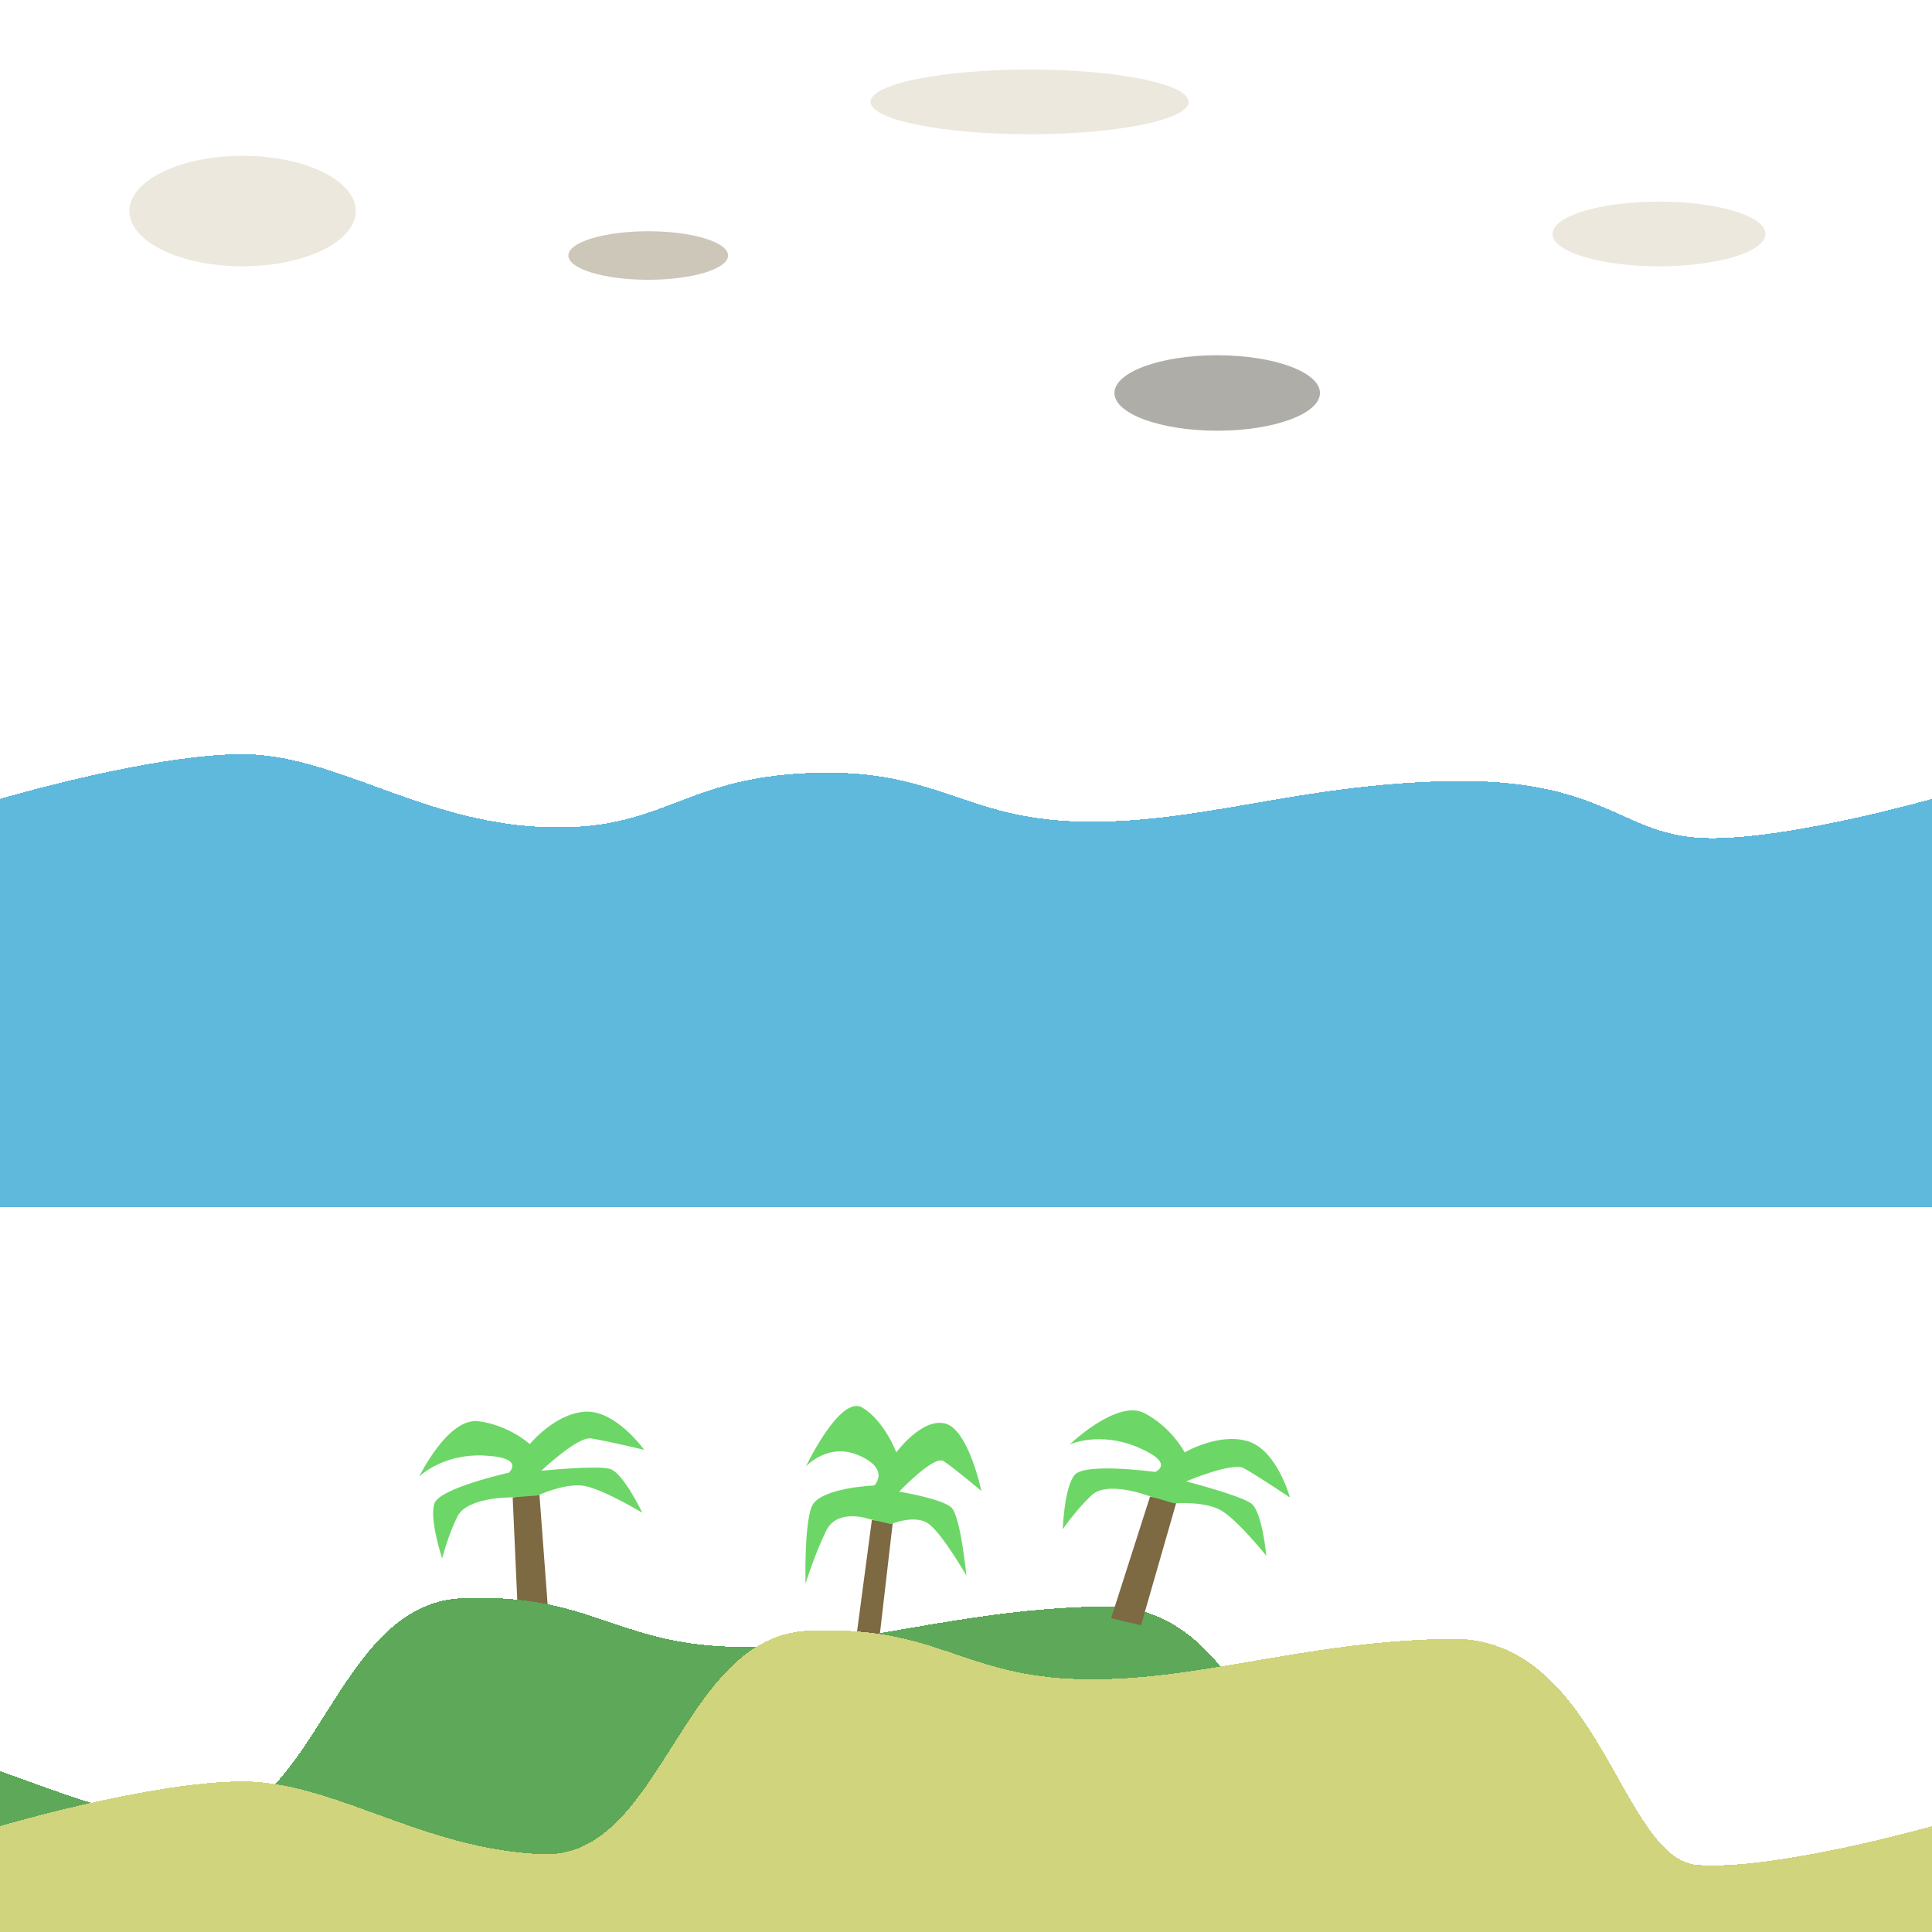
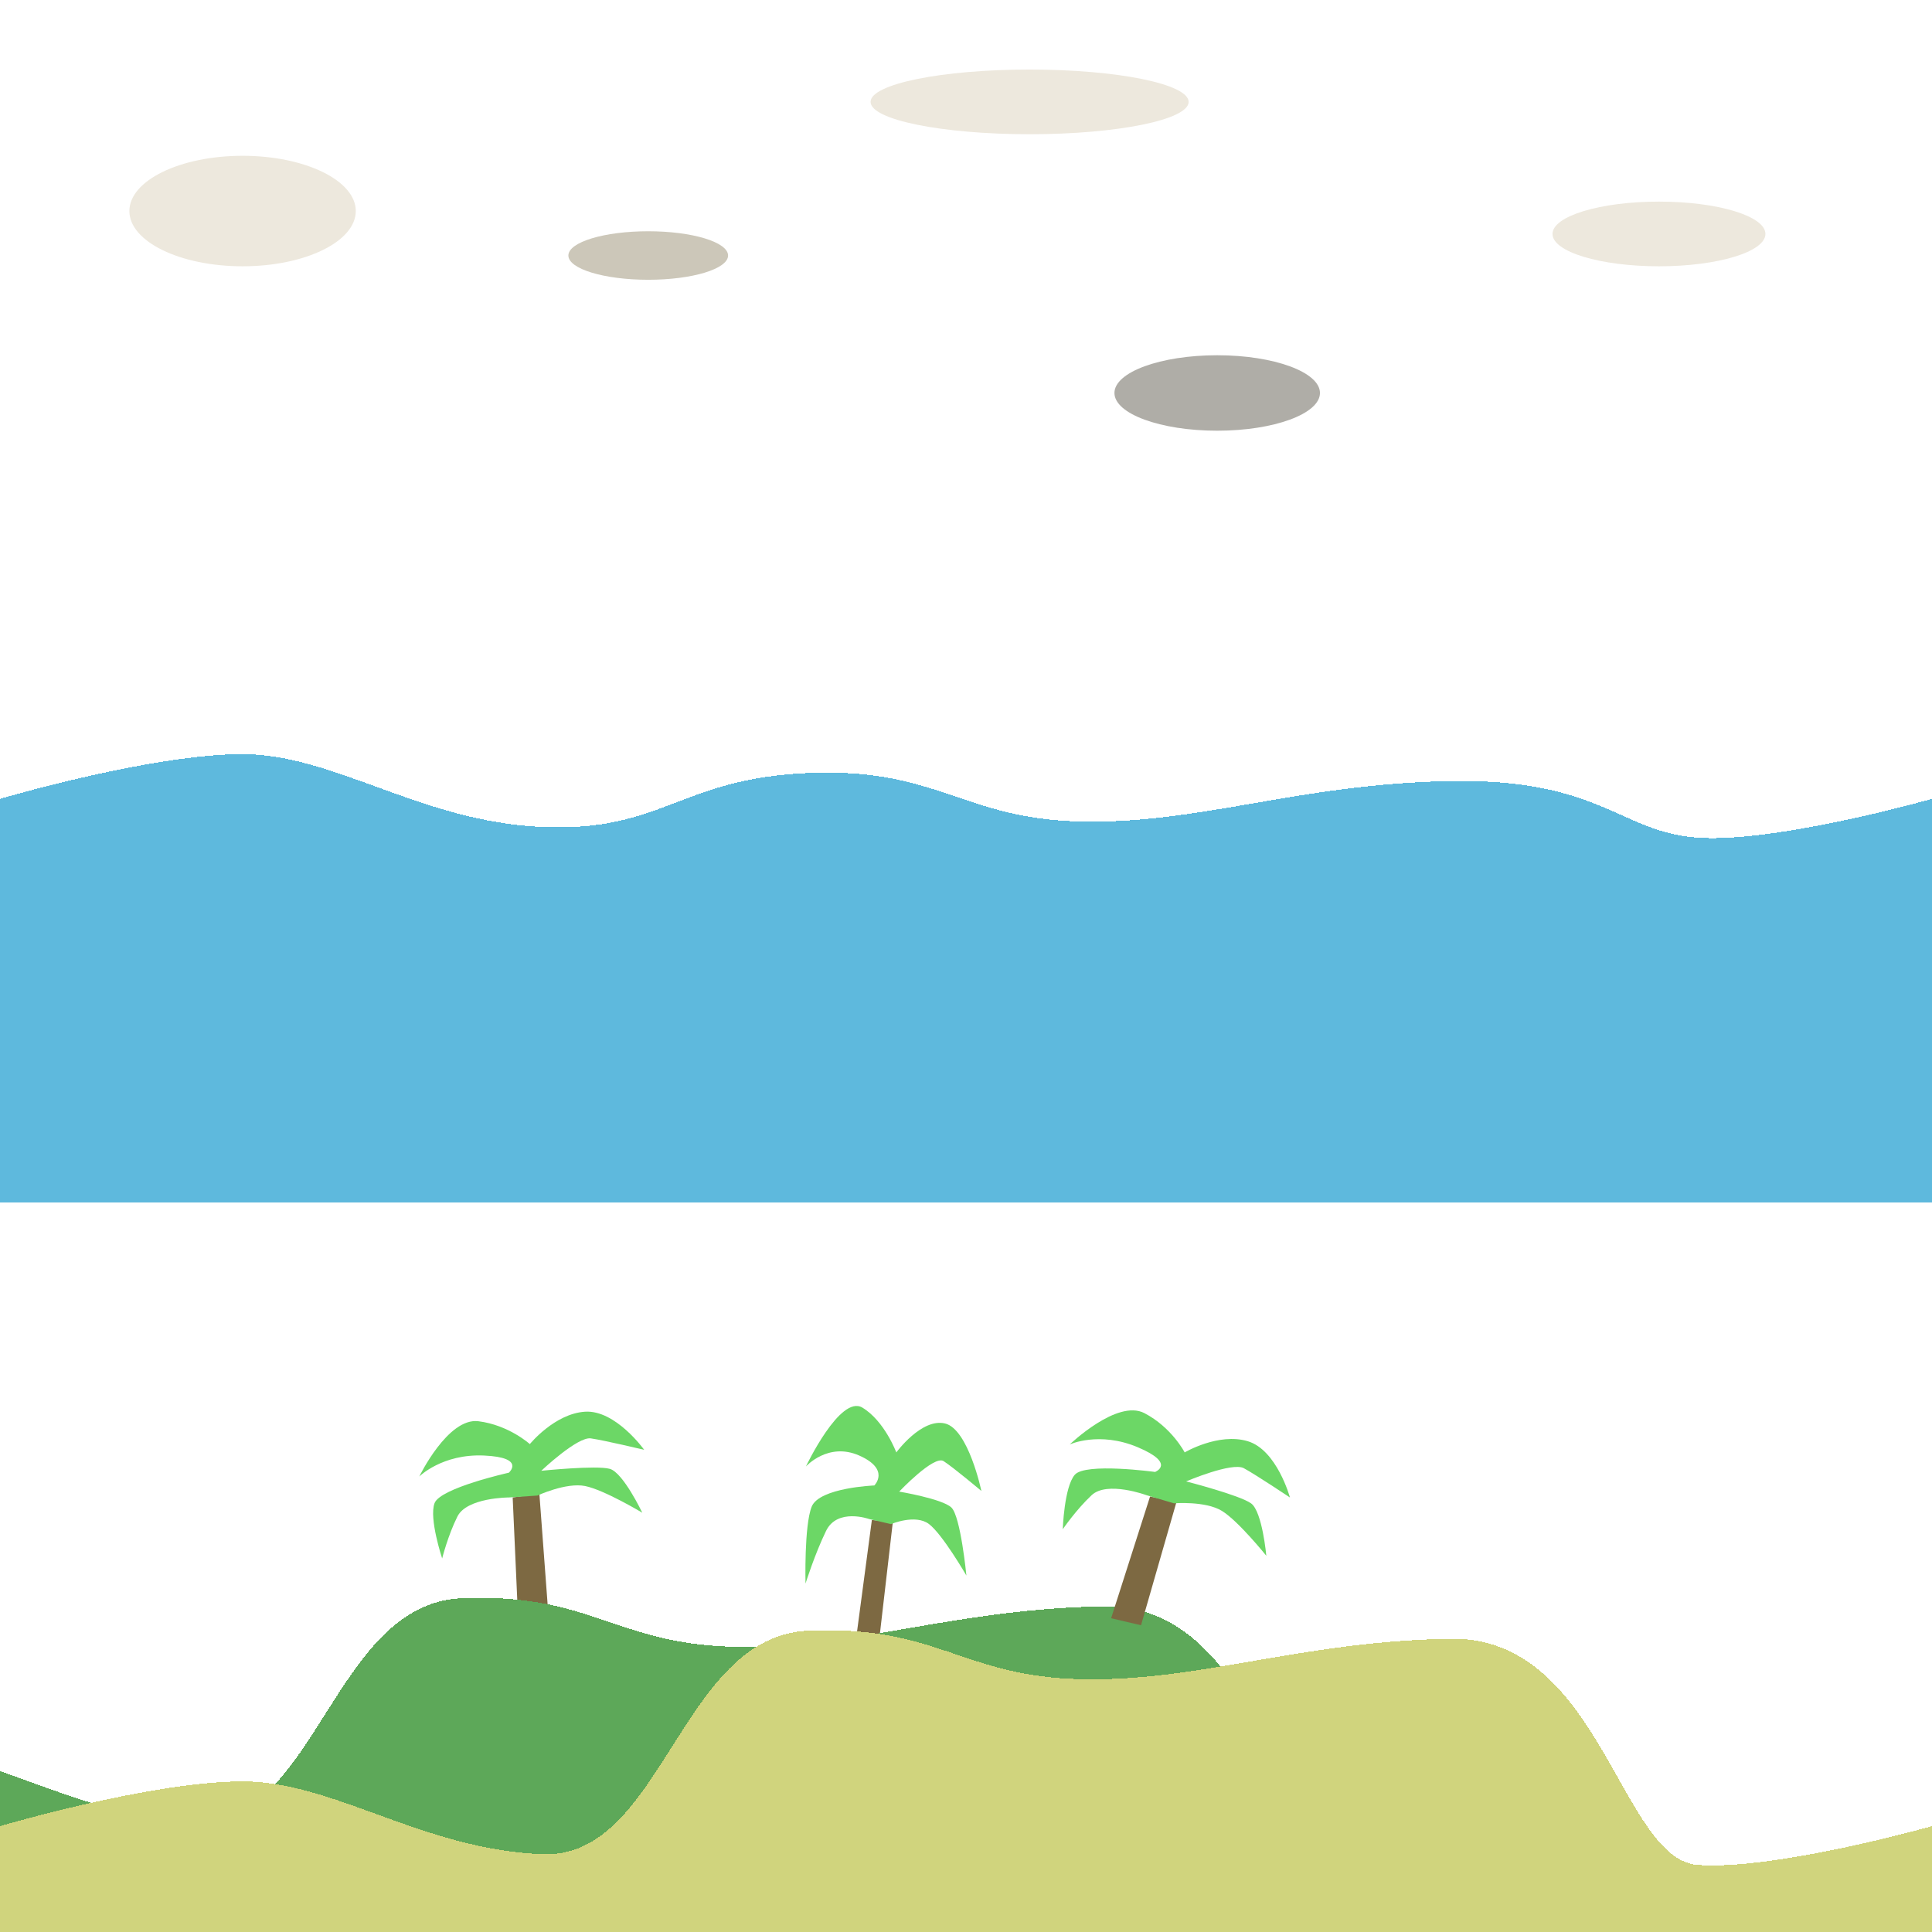
<svg xmlns="http://www.w3.org/2000/svg" width="1024" height="1024" viewBox="0 0 1024 1024" id="svg2" version="1.1" shape-rendering="crispEdges">
  <defs id="defs4" />
  <g id="layer1" transform="translate(0,-28.36216)">
    <g transform="matrix(0.7547427,0.2692544,-0.2153276,1.353127,434.0325,-351.4992)" id="g4895-2">
      <path id="path4854-9" d="m 274.761,889.728 -3.03,-67.68 14.142,-2.02 5.051,67.68 z" style="color:#000000;clip-rule:nonzero;display:inline;overflow:visible;visibility:visible;opacity:1;isolation:auto;mix-blend-mode:normal;color-interpolation:sRGB;color-interpolation-filters:linearRGB;solid-color:#000000;solid-opacity:1;fill:#7d6942;fill-opacity:1;fill-rule:evenodd;stroke:none;stroke-width:1px;stroke-linecap:butt;stroke-linejoin:miter;stroke-miterlimit:4;stroke-dasharray:none;stroke-dashoffset:0;stroke-opacity:1;color-rendering:auto;image-rendering:auto;shape-rendering:auto;text-rendering:auto;enable-background:accumulate" />
      <path id="path4856-1" d="m 269.711,822.047 c 0,0 -22.223,0 -27.274,10.102 -5.051,10.102 -8.081,22.223 -8.081,22.223 0,0 -7.071,-21.213 -4.041,-29.294 3.03,-8.081 39.396,-16.162 39.396,-16.162 0,0 9.091,-8.081 -13.132,-9.091 -22.223,-1.01 -34.345,11.112 -34.345,11.112 0,0 15.152,-31.315 31.315,-29.294 16.162,2.02 27.274,12.122 27.274,12.122 0,0 13.132,-16.162 29.294,-17.173 16.162,-1.01 31.315,20.203 31.315,20.203 0,0 -21.213,-5.051 -28.284,-6.061 -7.071,-1.01 -26.264,17.173 -26.264,17.173 0,0 29.294,-3.03 36.365,-1.01 7.071,2.02 17.173,23.234 17.173,23.234 0,0 -20.203,-12.122 -30.305,-14.142 -10.102,-2.02 -25.254,5.051 -25.254,5.051 z" style="color:#000000;clip-rule:nonzero;display:inline;overflow:visible;visibility:visible;opacity:1;isolation:auto;mix-blend-mode:normal;color-interpolation:sRGB;color-interpolation-filters:linearRGB;solid-color:#000000;solid-opacity:1;fill:#6cd766;fill-opacity:1;fill-rule:evenodd;stroke:none;stroke-width:1px;stroke-linecap:butt;stroke-linejoin:miter;stroke-miterlimit:4;stroke-dasharray:none;stroke-dashoffset:0;stroke-opacity:1;color-rendering:auto;image-rendering:auto;shape-rendering:auto;text-rendering:auto;enable-background:accumulate" />
    </g>
    <g id="g4895">
      <path id="path4854" d="m 274.761,889.728 -3.03,-67.68 14.142,-2.02 5.051,67.68 z" style="color:#000000;clip-rule:nonzero;display:inline;overflow:visible;visibility:visible;opacity:1;isolation:auto;mix-blend-mode:normal;color-interpolation:sRGB;color-interpolation-filters:linearRGB;solid-color:#000000;solid-opacity:1;fill:#7d6942;fill-opacity:1;fill-rule:evenodd;stroke:none;stroke-width:1px;stroke-linecap:butt;stroke-linejoin:miter;stroke-miterlimit:4;stroke-dasharray:none;stroke-dashoffset:0;stroke-opacity:1;color-rendering:auto;image-rendering:auto;shape-rendering:auto;text-rendering:auto;enable-background:accumulate" />
      <path id="path4856" d="m 269.711,822.047 c 0,0 -22.223,0 -27.274,10.102 -5.051,10.102 -8.081,22.223 -8.081,22.223 0,0 -7.071,-21.213 -4.041,-29.294 3.03,-8.081 39.396,-16.162 39.396,-16.162 0,0 9.091,-8.081 -13.132,-9.091 -22.223,-1.01 -34.345,11.112 -34.345,11.112 0,0 15.152,-31.315 31.315,-29.294 16.162,2.02 27.274,12.122 27.274,12.122 0,0 13.132,-16.162 29.294,-17.173 16.162,-1.01 31.315,20.203 31.315,20.203 0,0 -21.213,-5.051 -28.284,-6.061 -7.071,-1.01 -26.264,17.173 -26.264,17.173 0,0 29.294,-3.03 36.365,-1.01 7.071,2.02 17.173,23.234 17.173,23.234 0,0 -20.203,-12.122 -30.305,-14.142 -10.102,-2.02 -25.254,5.051 -25.254,5.051 z" style="color:#000000;clip-rule:nonzero;display:inline;overflow:visible;visibility:visible;opacity:1;isolation:auto;mix-blend-mode:normal;color-interpolation:sRGB;color-interpolation-filters:linearRGB;solid-color:#000000;solid-opacity:1;fill:#6cd766;fill-opacity:1;fill-rule:evenodd;stroke:none;stroke-width:1px;stroke-linecap:butt;stroke-linejoin:miter;stroke-miterlimit:4;stroke-dasharray:none;stroke-dashoffset:0;stroke-opacity:1;color-rendering:auto;image-rendering:auto;shape-rendering:auto;text-rendering:auto;enable-background:accumulate" />
    </g>
    <path style="fill:#5da859;fill-opacity:1;fill-rule:evenodd;stroke:none;stroke-width:1px;stroke-linecap:butt;stroke-linejoin:miter;stroke-opacity:1" d="m -183.848,1041.109 0,-62.018 c 0,0 80,-23.714 128.571,-23.714 48.571,0 94.286,35.714 158.571,38.571 64.286,2.857 72.857,-115.618 141.429,-118.475 68.571,-2.857 81.429,24.286 144.286,25.714 62.857,1.429 115.714,-20 195.714,-21.429 80,-1.429 90,117.046 131.429,119.904 41.429,2.857 124,-20.571 124,-20.571 l 0,62.018 z" id="path4198-6-7" />
-     <path style="fill:#5eb9dd;fill-opacity:1;fill-rule:evenodd;stroke:none;stroke-width:1px;stroke-linecap:butt;stroke-linejoin:miter;stroke-opacity:1" d="M 0,668.362 0,451.791 c 0,0 80,-23.714 128.571,-23.714 48.571,0 94.286,35.714 158.571,38.571 64.286,2.857 72.857,-25.714 141.429,-28.571 68.571,-2.857 81.429,24.286 144.286,25.714 62.857,1.429 115.714,-20 195.714,-21.429 80,-1.429 90,27.143 131.429,30 41.429,2.857 124,-20.571 124,-20.571 l 0,216.571 z" id="path4198" />
+     <path style="fill:#5eb9dd;fill-opacity:1;fill-rule:evenodd;stroke:none;stroke-width:1px;stroke-linecap:butt;stroke-linejoin:miter;stroke-opacity:1" d="M 0,665.684 0,451.791 c 0,0 80,-23.714 128.571,-23.714 48.571,0 94.286,35.714 158.571,38.571 64.286,2.857 72.857,-25.714 141.429,-28.571 68.571,-2.857 81.429,24.286 144.286,25.714 62.857,1.429 115.714,-20 195.714,-21.429 80,-1.429 90,27.143 131.429,30 41.429,2.857 124,-20.571 124,-20.571 l 0,213.893 z" id="path4198" />
    <path style="fill:#d0d47d;fill-opacity:1;fill-rule:evenodd;stroke:none;stroke-width:1px;stroke-linecap:butt;stroke-linejoin:miter;stroke-opacity:1" d="m 0,1058.281 0,-62.018 c 0,0 80,-23.714 128.571,-23.714 48.571,0 94.286,35.714 158.571,38.571 C 351.429,1013.977 360,895.502 428.571,892.645 497.143,889.788 510,916.931 572.857,918.359 c 62.857,1.429 115.714,-20 195.714,-21.429 80,-1.429 90,117.046 131.429,119.904 41.429,2.857 124,-20.571 124,-20.571 l 0,62.018 z" id="path4198-6" />
    <g transform="matrix(0.9378443,0.3470563,-0.3470563,0.9378443,640.0148,-43.71759)" id="g4895-2-2">
      <path id="path4854-9-7" d="m 274.761,889.728 -3.03,-67.68 14.142,-2.02 5.051,67.68 z" style="color:#000000;clip-rule:nonzero;display:inline;overflow:visible;visibility:visible;opacity:1;isolation:auto;mix-blend-mode:normal;color-interpolation:sRGB;color-interpolation-filters:linearRGB;solid-color:#000000;solid-opacity:1;fill:#7d6942;fill-opacity:1;fill-rule:evenodd;stroke:none;stroke-width:1px;stroke-linecap:butt;stroke-linejoin:miter;stroke-miterlimit:4;stroke-dasharray:none;stroke-dashoffset:0;stroke-opacity:1;color-rendering:auto;image-rendering:auto;shape-rendering:auto;text-rendering:auto;enable-background:accumulate" />
      <path id="path4856-1-0" d="m 269.711,822.047 c 0,0 -22.223,0 -27.274,10.102 -5.051,10.102 -8.081,22.223 -8.081,22.223 0,0 -7.071,-21.213 -4.041,-29.294 3.03,-8.081 39.396,-16.162 39.396,-16.162 0,0 9.091,-8.081 -13.132,-9.091 -22.223,-1.01 -34.345,11.112 -34.345,11.112 0,0 15.152,-31.315 31.315,-29.294 16.162,2.02 27.274,12.122 27.274,12.122 0,0 13.132,-16.162 29.294,-17.173 16.162,-1.01 31.315,20.203 31.315,20.203 0,0 -21.213,-5.051 -28.284,-6.061 -7.071,-1.01 -26.264,17.173 -26.264,17.173 0,0 29.294,-3.03 36.365,-1.01 7.071,2.02 17.173,23.234 17.173,23.234 0,0 -20.203,-12.122 -30.305,-14.142 -10.102,-2.02 -25.254,5.051 -25.254,5.051 z" style="color:#000000;clip-rule:nonzero;display:inline;overflow:visible;visibility:visible;opacity:1;isolation:auto;mix-blend-mode:normal;color-interpolation:sRGB;color-interpolation-filters:linearRGB;solid-color:#000000;solid-opacity:1;fill:#6cd766;fill-opacity:1;fill-rule:evenodd;stroke:none;stroke-width:1px;stroke-linecap:butt;stroke-linejoin:miter;stroke-miterlimit:4;stroke-dasharray:none;stroke-dashoffset:0;stroke-opacity:1;color-rendering:auto;image-rendering:auto;shape-rendering:auto;text-rendering:auto;enable-background:accumulate" />
    </g>
    <ellipse style="color:#000000;clip-rule:nonzero;display:inline;overflow:visible;visibility:visible;opacity:1;isolation:auto;mix-blend-mode:normal;color-interpolation:sRGB;color-interpolation-filters:linearRGB;solid-color:#000000;solid-opacity:1;fill:#ede8dd;fill-opacity:1;fill-rule:evenodd;stroke:none;stroke-width:1px;stroke-linecap:butt;stroke-linejoin:miter;stroke-miterlimit:4;stroke-dasharray:none;stroke-dashoffset:0;stroke-opacity:1;color-rendering:auto;image-rendering:auto;shape-rendering:auto;text-rendering:auto;enable-background:accumulate" id="path4941" cx="128.571" cy="140.219" rx="60" ry="29.286" />
    <ellipse style="color:#000000;clip-rule:nonzero;display:inline;overflow:visible;visibility:visible;opacity:1;isolation:auto;mix-blend-mode:normal;color-interpolation:sRGB;color-interpolation-filters:linearRGB;solid-color:#000000;solid-opacity:1;fill:#ede8dd;fill-opacity:1;fill-rule:evenodd;stroke:none;stroke-width:1px;stroke-linecap:butt;stroke-linejoin:miter;stroke-miterlimit:4;stroke-dasharray:none;stroke-dashoffset:0;stroke-opacity:1;color-rendering:auto;image-rendering:auto;shape-rendering:auto;text-rendering:auto;enable-background:accumulate" id="path4941-9" cx="545.714" cy="82.362" rx="84.286" ry="17.143" />
    <ellipse style="color:#000000;clip-rule:nonzero;display:inline;overflow:visible;visibility:visible;opacity:1;isolation:auto;mix-blend-mode:normal;color-interpolation:sRGB;color-interpolation-filters:linearRGB;solid-color:#000000;solid-opacity:1;fill:#ede8dd;fill-opacity:1;fill-rule:evenodd;stroke:none;stroke-width:1px;stroke-linecap:butt;stroke-linejoin:miter;stroke-miterlimit:4;stroke-dasharray:none;stroke-dashoffset:0;stroke-opacity:1;color-rendering:auto;image-rendering:auto;shape-rendering:auto;text-rendering:auto;enable-background:accumulate" id="path4941-9-3" cx="879.286" cy="152.362" rx="56.429" ry="17.143" />
    <ellipse style="color:#000000;clip-rule:nonzero;display:inline;overflow:visible;visibility:visible;opacity:1;isolation:auto;mix-blend-mode:normal;color-interpolation:sRGB;color-interpolation-filters:linearRGB;solid-color:#000000;solid-opacity:1;fill:#ccc7b9;fill-opacity:1;fill-rule:evenodd;stroke:none;stroke-width:1px;stroke-linecap:butt;stroke-linejoin:miter;stroke-miterlimit:4;stroke-dasharray:none;stroke-dashoffset:0;stroke-opacity:1;color-rendering:auto;image-rendering:auto;shape-rendering:auto;text-rendering:auto;enable-background:accumulate" id="path4941-9-3-6" cx="343.571" cy="163.791" rx="42.321" ry="12.857" />
    <ellipse style="color:#000000;clip-rule:nonzero;display:inline;overflow:visible;visibility:visible;opacity:1;isolation:auto;mix-blend-mode:normal;color-interpolation:sRGB;color-interpolation-filters:linearRGB;solid-color:#000000;solid-opacity:1;fill:#afada7;fill-opacity:1;fill-rule:evenodd;stroke:none;stroke-width:1px;stroke-linecap:butt;stroke-linejoin:miter;stroke-miterlimit:4;stroke-dasharray:none;stroke-dashoffset:0;stroke-opacity:1;color-rendering:auto;image-rendering:auto;shape-rendering:auto;text-rendering:auto;enable-background:accumulate" id="path4941-9-3-6-0" cx="645.143" cy="236.648" rx="54.464" ry="20" />
  </g>
</svg>
